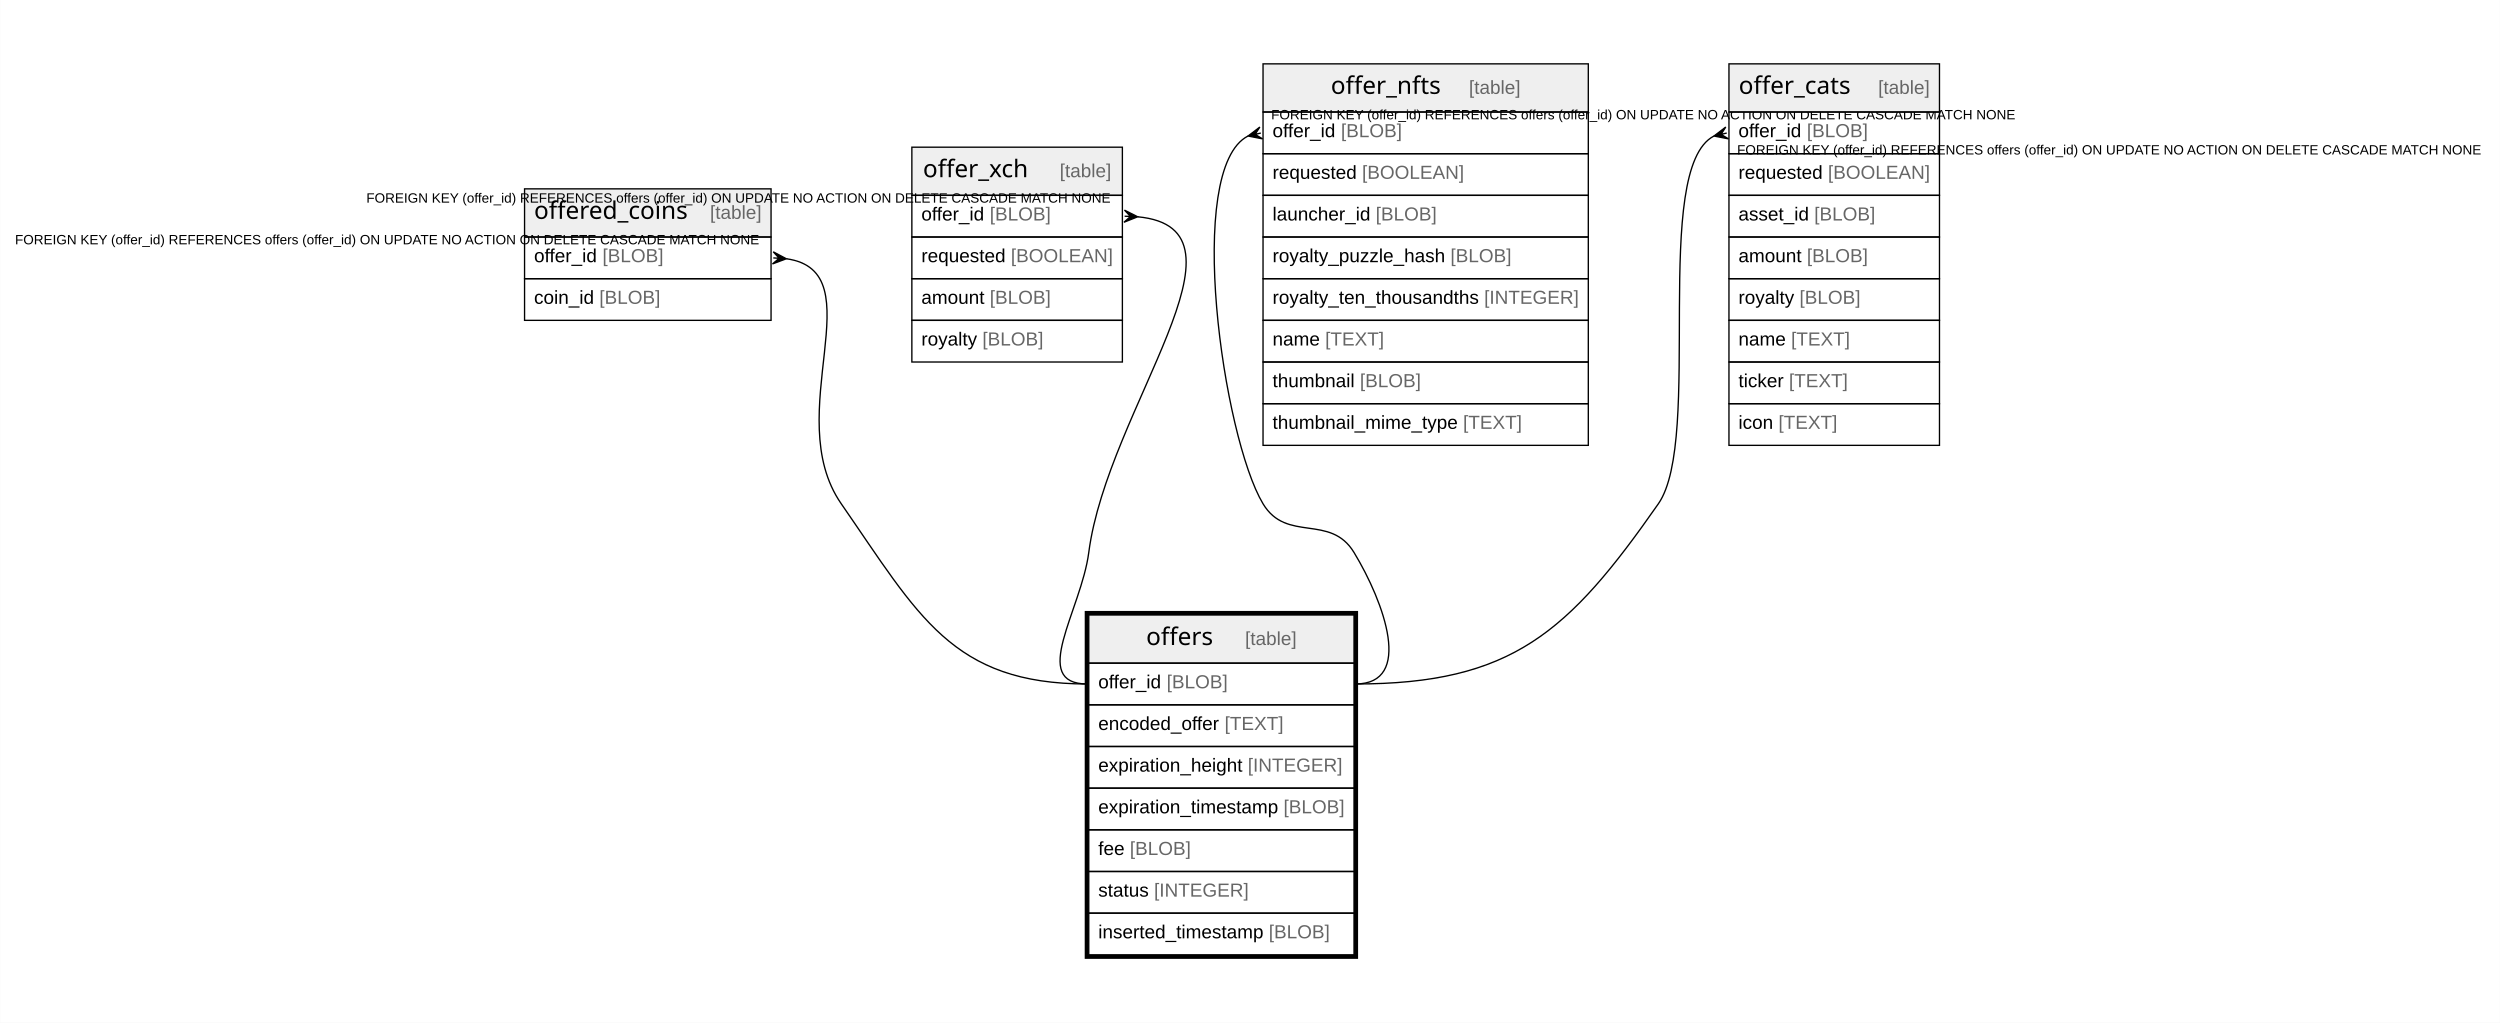
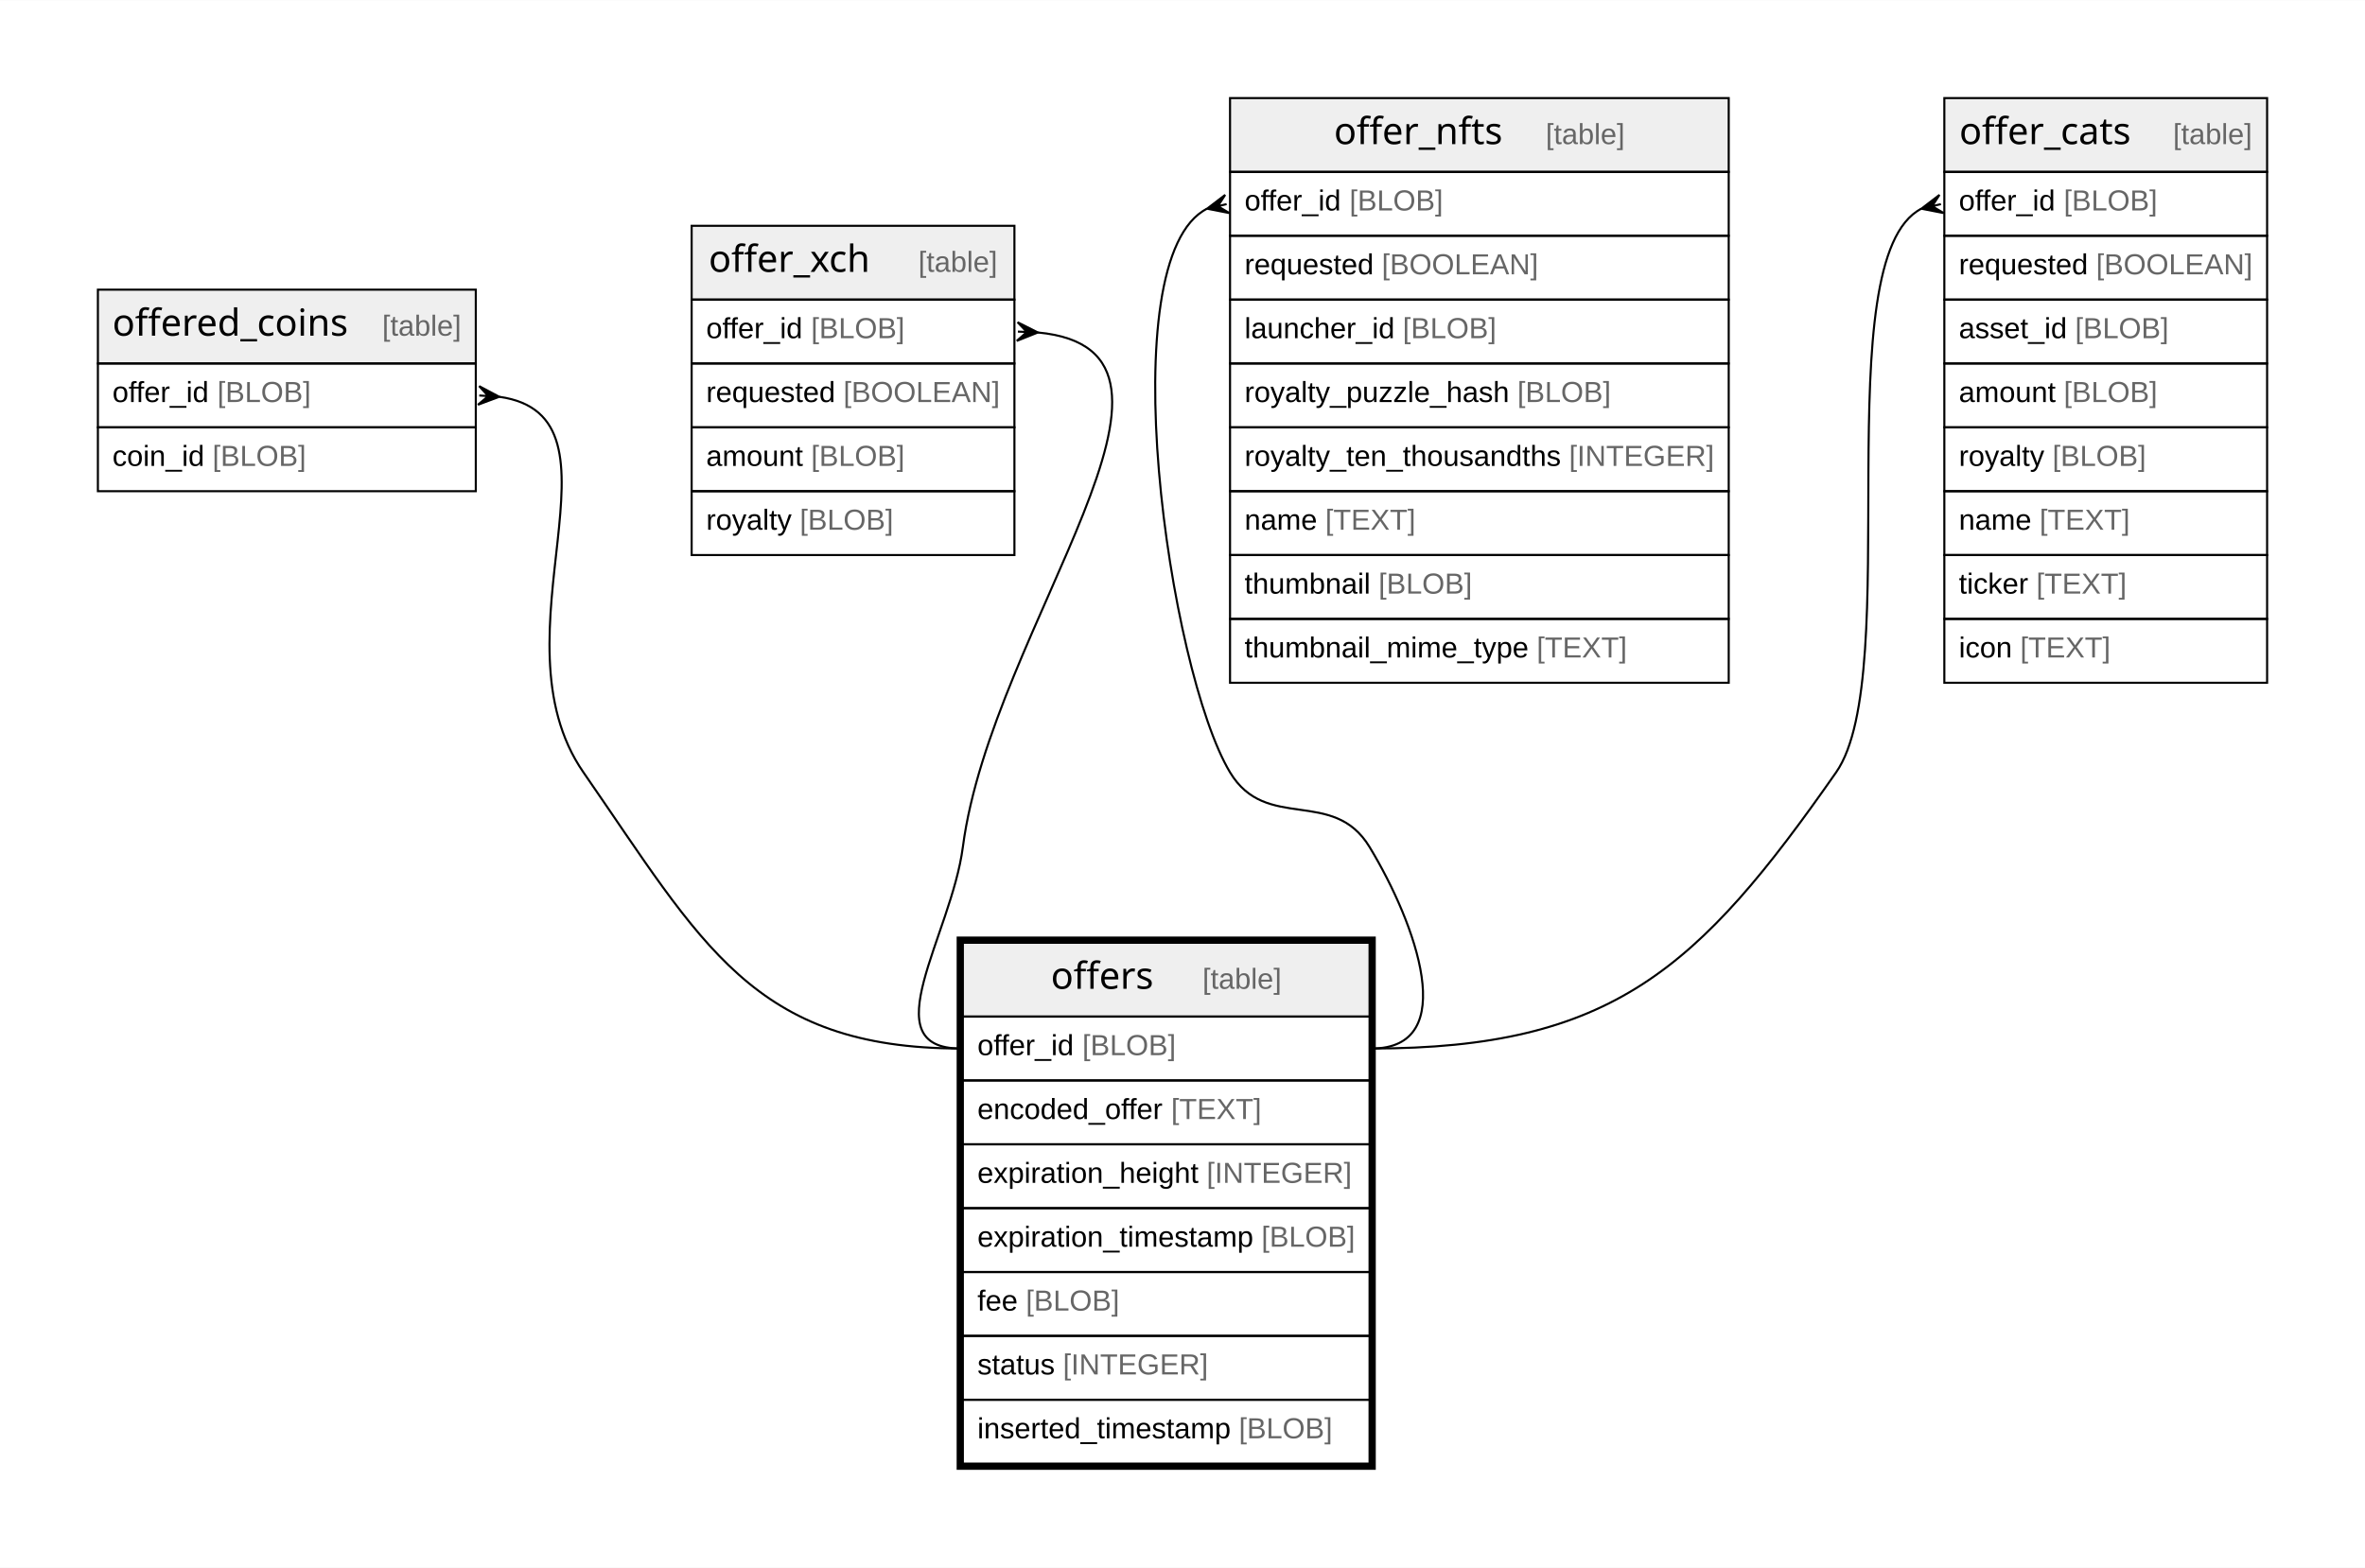
- <svg xmlns="http://www.w3.org/2000/svg" width="1848pt" height="756pt" viewBox="0.00 0.00 1847.83 756.00">
+ <svg xmlns="http://www.w3.org/2000/svg" width="1140pt" height="756pt" viewBox="0.00 0.00 1140.32 756.00">
  <g id="graph0" class="graph" transform="scale(1 1) rotate(0) translate(4 752)">
-     <polygon fill="white" stroke="none" points="-4,4 -4,-752 1843.83,-752 1843.83,4 -4,4" />
+     <polygon fill="white" stroke="none" points="-4,4 -4,-752 1136.32,-752 1136.32,4 -4,4" />
    <g id="node1" class="node">
-       <polygon fill="#efefef" stroke="none" points="800.73,-261.8 800.73,-297.4 996.81,-297.4 996.81,-261.8 800.73,-261.8" />
-       <polygon fill="none" stroke="black" points="800.73,-261.8 800.73,-297.4 996.81,-297.4 996.81,-261.8 800.73,-261.8" />
-       <text text-anchor="start" x="843.15" y="-275.2" font-family="Arial Bold" font-size="18.00">offers</text>
-       <text text-anchor="start" x="885.13" y="-275.2" font-family="Arial" font-size="14.00">    </text>
-       <text text-anchor="start" x="916.25" y="-275.2" font-family="Arial" font-size="14.00" fill="#666666">[table]</text>
-       <polygon fill="none" stroke="black" points="800.73,-231 800.73,-261.8 996.81,-261.8 996.81,-231 800.73,-231" />
-       <text text-anchor="start" x="807.73" y="-243.2" font-family="Arial" font-size="14.00">offer_id </text>
-       <text text-anchor="start" x="858.32" y="-243.2" font-family="Arial" font-size="14.00" fill="#666666">[BLOB]</text>
-       <polygon fill="none" stroke="black" points="800.73,-200.2 800.73,-231 996.81,-231 996.81,-200.2 800.73,-200.2" />
-       <text text-anchor="start" x="807.73" y="-212.4" font-family="Arial" font-size="14.00">encoded_offer </text>
-       <text text-anchor="start" x="901.14" y="-212.4" font-family="Arial" font-size="14.00" fill="#666666">[TEXT]</text>
-       <polygon fill="none" stroke="black" points="800.73,-169.4 800.73,-200.2 996.81,-200.2 996.81,-169.4 800.73,-169.4" />
-       <text text-anchor="start" x="807.73" y="-181.6" font-family="Arial" font-size="14.00">expiration_height </text>
-       <text text-anchor="start" x="918.25" y="-181.6" font-family="Arial" font-size="14.00" fill="#666666">[INTEGER]</text>
-       <polygon fill="none" stroke="black" points="800.73,-138.6 800.73,-169.4 996.81,-169.4 996.81,-138.6 800.73,-138.6" />
-       <text text-anchor="start" x="807.73" y="-150.8" font-family="Arial" font-size="14.00">expiration_timestamp </text>
-       <text text-anchor="start" x="944.68" y="-150.8" font-family="Arial" font-size="14.00" fill="#666666">[BLOB]</text>
-       <polygon fill="none" stroke="black" points="800.73,-107.8 800.73,-138.6 996.81,-138.6 996.81,-107.8 800.73,-107.8" />
-       <text text-anchor="start" x="807.73" y="-120" font-family="Arial" font-size="14.00">fee </text>
-       <text text-anchor="start" x="831.08" y="-120" font-family="Arial" font-size="14.00" fill="#666666">[BLOB]</text>
-       <polygon fill="none" stroke="black" points="800.73,-77 800.73,-107.8 996.81,-107.8 996.81,-77 800.73,-77" />
-       <text text-anchor="start" x="807.73" y="-89.2" font-family="Arial" font-size="14.00">status </text>
-       <text text-anchor="start" x="848.97" y="-89.2" font-family="Arial" font-size="14.00" fill="#666666">[INTEGER]</text>
-       <polygon fill="none" stroke="black" points="800.73,-46.2 800.73,-77 996.81,-77 996.81,-46.2 800.73,-46.2" />
-       <text text-anchor="start" x="807.73" y="-58.4" font-family="Arial" font-size="14.00">inserted_timestamp </text>
-       <text text-anchor="start" x="933.78" y="-58.4" font-family="Arial" font-size="14.00" fill="#666666">[BLOB]</text>
-       <polygon fill="none" stroke="black" stroke-width="3" points="799.23,-44.7 799.23,-298.9 998.31,-298.9 998.31,-44.7 799.23,-44.7" />
+       <polygon fill="#efefef" stroke="none" points="460.26,-261.8 460.26,-297.4 656.35,-297.4 656.35,-261.8 460.26,-261.8" />
+       <polygon fill="none" stroke="black" points="460.26,-261.8 460.26,-297.4 656.35,-297.4 656.35,-261.8 460.26,-261.8" />
+       <text text-anchor="start" x="502.69" y="-275.2" font-family="Arial Bold" font-size="18.00">offers</text>
+       <text text-anchor="start" x="544.67" y="-275.2" font-family="Arial" font-size="14.00">    </text>
+       <text text-anchor="start" x="575.78" y="-275.2" font-family="Arial" font-size="14.00" fill="#666666">[table]</text>
+       <polygon fill="none" stroke="black" points="460.26,-231 460.26,-261.8 656.35,-261.8 656.35,-231 460.26,-231" />
+       <text text-anchor="start" x="467.26" y="-243.2" font-family="Arial" font-size="14.00">offer_id </text>
+       <text text-anchor="start" x="517.85" y="-243.2" font-family="Arial" font-size="14.00" fill="#666666">[BLOB]</text>
+       <polygon fill="none" stroke="black" points="460.26,-200.2 460.26,-231 656.35,-231 656.35,-200.2 460.26,-200.2" />
+       <text text-anchor="start" x="467.26" y="-212.4" font-family="Arial" font-size="14.00">encoded_offer </text>
+       <text text-anchor="start" x="560.67" y="-212.4" font-family="Arial" font-size="14.00" fill="#666666">[TEXT]</text>
+       <polygon fill="none" stroke="black" points="460.26,-169.4 460.26,-200.2 656.35,-200.2 656.35,-169.4 460.26,-169.4" />
+       <text text-anchor="start" x="467.26" y="-181.6" font-family="Arial" font-size="14.00">expiration_height </text>
+       <text text-anchor="start" x="577.79" y="-181.6" font-family="Arial" font-size="14.00" fill="#666666">[INTEGER]</text>
+       <polygon fill="none" stroke="black" points="460.26,-138.6 460.26,-169.4 656.35,-169.4 656.35,-138.6 460.26,-138.6" />
+       <text text-anchor="start" x="467.26" y="-150.8" font-family="Arial" font-size="14.00">expiration_timestamp </text>
+       <text text-anchor="start" x="604.22" y="-150.8" font-family="Arial" font-size="14.00" fill="#666666">[BLOB]</text>
+       <polygon fill="none" stroke="black" points="460.26,-107.8 460.26,-138.6 656.35,-138.6 656.35,-107.8 460.26,-107.8" />
+       <text text-anchor="start" x="467.26" y="-120" font-family="Arial" font-size="14.00">fee </text>
+       <text text-anchor="start" x="490.62" y="-120" font-family="Arial" font-size="14.00" fill="#666666">[BLOB]</text>
+       <polygon fill="none" stroke="black" points="460.26,-77 460.26,-107.8 656.35,-107.8 656.35,-77 460.26,-77" />
+       <text text-anchor="start" x="467.26" y="-89.2" font-family="Arial" font-size="14.00">status </text>
+       <text text-anchor="start" x="508.51" y="-89.2" font-family="Arial" font-size="14.00" fill="#666666">[INTEGER]</text>
+       <polygon fill="none" stroke="black" points="460.26,-46.2 460.26,-77 656.35,-77 656.35,-46.2 460.26,-46.2" />
+       <text text-anchor="start" x="467.26" y="-58.4" font-family="Arial" font-size="14.00">inserted_timestamp </text>
+       <text text-anchor="start" x="593.32" y="-58.4" font-family="Arial" font-size="14.00" fill="#666666">[BLOB]</text>
+       <polygon fill="none" stroke="black" stroke-width="3" points="458.76,-44.7 458.76,-298.9 657.85,-298.9 657.85,-44.7 458.76,-44.7" />
    </g>
    <g id="node2" class="node">
-       <polygon fill="#efefef" stroke="none" points="383.67,-576.8 383.67,-612.4 565.88,-612.4 565.88,-576.8 383.67,-576.8" />
-       <polygon fill="none" stroke="black" points="383.67,-576.8 383.67,-612.4 565.88,-612.4 565.88,-576.8 383.67,-576.8" />
-       <text text-anchor="start" x="390.67" y="-590.2" font-family="Arial Bold" font-size="18.00">offered_coins</text>
-       <text text-anchor="start" x="489.62" y="-590.2" font-family="Arial" font-size="14.00">    </text>
-       <text text-anchor="start" x="520.74" y="-590.2" font-family="Arial" font-size="14.00" fill="#666666">[table]</text>
-       <polygon fill="none" stroke="black" points="383.67,-546 383.67,-576.8 565.88,-576.8 565.88,-546 383.67,-546" />
-       <text text-anchor="start" x="390.67" y="-558.2" font-family="Arial" font-size="14.00">offer_id </text>
-       <text text-anchor="start" x="441.25" y="-558.2" font-family="Arial" font-size="14.00" fill="#666666">[BLOB]</text>
-       <polygon fill="none" stroke="black" points="383.67,-515.2 383.67,-546 565.88,-546 565.88,-515.2 383.67,-515.2" />
-       <text text-anchor="start" x="390.67" y="-527.4" font-family="Arial" font-size="14.00">coin_id </text>
-       <text text-anchor="start" x="438.92" y="-527.4" font-family="Arial" font-size="14.00" fill="#666666">[BLOB]</text>
+       <polygon fill="#efefef" stroke="none" points="43.2,-576.8 43.2,-612.4 225.41,-612.4 225.41,-576.8 43.2,-576.8" />
+       <polygon fill="none" stroke="black" points="43.2,-576.8 43.2,-612.4 225.41,-612.4 225.41,-576.8 43.2,-576.8" />
+       <text text-anchor="start" x="50.2" y="-590.2" font-family="Arial Bold" font-size="18.00">offered_coins</text>
+       <text text-anchor="start" x="149.16" y="-590.2" font-family="Arial" font-size="14.00">    </text>
+       <text text-anchor="start" x="180.27" y="-590.2" font-family="Arial" font-size="14.00" fill="#666666">[table]</text>
+       <polygon fill="none" stroke="black" points="43.2,-546 43.2,-576.8 225.41,-576.8 225.41,-546 43.2,-546" />
+       <text text-anchor="start" x="50.2" y="-558.2" font-family="Arial" font-size="14.00">offer_id </text>
+       <text text-anchor="start" x="100.79" y="-558.2" font-family="Arial" font-size="14.00" fill="#666666">[BLOB]</text>
+       <polygon fill="none" stroke="black" points="43.2,-515.2 43.2,-546 225.41,-546 225.41,-515.2 43.2,-515.2" />
+       <text text-anchor="start" x="50.2" y="-527.4" font-family="Arial" font-size="14.00">coin_id </text>
+       <text text-anchor="start" x="98.45" y="-527.4" font-family="Arial" font-size="14.00" fill="#666666">[BLOB]</text>
    </g>
    <g id="edge1" class="edge">
-       <path fill="none" stroke="black" d="M577.21,-560.73C643.78,-551.35 572.13,-445.47 617.77,-379.6 674.85,-297.22 699.51,-246.4 799.73,-246.4" />
-       <polygon fill="black" stroke="black" points="577.19,-560.73 566.92,-556.89 571.87,-561.08 567.54,-561.36 567.54,-561.36 567.54,-561.36 571.87,-561.08 567.5,-565.87 577.19,-560.73" />
-       <text text-anchor="start" x="7" y="-571.4" font-family="Arial" font-size="10.00">FOREIGN KEY (offer_id) REFERENCES offers (offer_id) ON UPDATE NO ACTION ON DELETE CASCADE MATCH NONE</text>
+       <path fill="none" stroke="black" d="M236.75,-560.73C303.32,-551.35 231.67,-445.47 277.31,-379.6 334.39,-297.22 359.04,-246.4 459.26,-246.4" />
+       <polygon fill="black" stroke="black" points="236.72,-560.73 226.45,-556.89 231.4,-561.08 227.08,-561.36 227.08,-561.36 227.08,-561.36 231.4,-561.08 227.04,-565.87 236.72,-560.73" />
    </g>
    <g id="node3" class="node">
-       <polygon fill="#efefef" stroke="none" points="669.96,-607.6 669.96,-643.2 825.58,-643.2 825.58,-607.6 669.96,-607.6" />
-       <polygon fill="none" stroke="black" points="669.96,-607.6 669.96,-643.2 825.58,-643.2 825.58,-607.6 669.96,-607.6" />
-       <text text-anchor="start" x="678.16" y="-621" font-family="Arial Bold" font-size="18.00">offer_xch</text>
-       <text text-anchor="start" x="748.12" y="-621" font-family="Arial" font-size="14.00">    </text>
-       <text text-anchor="start" x="779.24" y="-621" font-family="Arial" font-size="14.00" fill="#666666">[table]</text>
-       <polygon fill="none" stroke="black" points="669.96,-576.8 669.96,-607.6 825.58,-607.6 825.58,-576.8 669.96,-576.8" />
-       <text text-anchor="start" x="676.96" y="-589" font-family="Arial" font-size="14.00">offer_id </text>
-       <text text-anchor="start" x="727.54" y="-589" font-family="Arial" font-size="14.00" fill="#666666">[BLOB]</text>
-       <polygon fill="none" stroke="black" points="669.96,-546 669.96,-576.8 825.58,-576.8 825.58,-546 669.96,-546" />
-       <text text-anchor="start" x="676.96" y="-558.2" font-family="Arial" font-size="14.00">requested </text>
-       <text text-anchor="start" x="743.12" y="-558.2" font-family="Arial" font-size="14.00" fill="#666666">[BOOLEAN]</text>
-       <polygon fill="none" stroke="black" points="669.96,-515.2 669.96,-546 825.58,-546 825.58,-515.2 669.96,-515.2" />
-       <text text-anchor="start" x="676.96" y="-527.4" font-family="Arial" font-size="14.00">amount </text>
-       <text text-anchor="start" x="727.54" y="-527.4" font-family="Arial" font-size="14.00" fill="#666666">[BLOB]</text>
-       <polygon fill="none" stroke="black" points="669.96,-484.4 669.96,-515.2 825.58,-515.2 825.58,-484.4 669.96,-484.4" />
-       <text text-anchor="start" x="676.96" y="-496.6" font-family="Arial" font-size="14.00">royalty </text>
-       <text text-anchor="start" x="722.08" y="-496.6" font-family="Arial" font-size="14.00" fill="#666666">[BLOB]</text>
+       <polygon fill="#efefef" stroke="none" points="329.49,-607.6 329.49,-643.2 485.12,-643.2 485.12,-607.6 329.49,-607.6" />
+       <polygon fill="none" stroke="black" points="329.49,-607.6 329.49,-643.2 485.12,-643.2 485.12,-607.6 329.49,-607.6" />
+       <text text-anchor="start" x="337.7" y="-621" font-family="Arial Bold" font-size="18.00">offer_xch</text>
+       <text text-anchor="start" x="407.66" y="-621" font-family="Arial" font-size="14.00">    </text>
+       <text text-anchor="start" x="438.78" y="-621" font-family="Arial" font-size="14.00" fill="#666666">[table]</text>
+       <polygon fill="none" stroke="black" points="329.49,-576.8 329.49,-607.6 485.12,-607.6 485.12,-576.8 329.49,-576.8" />
+       <text text-anchor="start" x="336.49" y="-589" font-family="Arial" font-size="14.00">offer_id </text>
+       <text text-anchor="start" x="387.08" y="-589" font-family="Arial" font-size="14.00" fill="#666666">[BLOB]</text>
+       <polygon fill="none" stroke="black" points="329.49,-546 329.49,-576.8 485.12,-576.8 485.12,-546 329.49,-546" />
+       <text text-anchor="start" x="336.49" y="-558.2" font-family="Arial" font-size="14.00">requested </text>
+       <text text-anchor="start" x="402.65" y="-558.2" font-family="Arial" font-size="14.00" fill="#666666">[BOOLEAN]</text>
+       <polygon fill="none" stroke="black" points="329.49,-515.2 329.49,-546 485.12,-546 485.12,-515.2 329.49,-515.2" />
+       <text text-anchor="start" x="336.49" y="-527.4" font-family="Arial" font-size="14.00">amount </text>
+       <text text-anchor="start" x="387.08" y="-527.4" font-family="Arial" font-size="14.00" fill="#666666">[BLOB]</text>
+       <polygon fill="none" stroke="black" points="329.49,-484.4 329.49,-515.2 485.12,-515.2 485.12,-484.4 329.49,-484.4" />
+       <text text-anchor="start" x="336.49" y="-496.6" font-family="Arial" font-size="14.00">royalty </text>
+       <text text-anchor="start" x="381.62" y="-496.6" font-family="Arial" font-size="14.00" fill="#666666">[BLOB]</text>
    </g>
    <g id="edge2" class="edge">
-       <path fill="none" stroke="black" d="M836.89,-591.75C929.65,-583.04 814.63,-450.09 800.73,-343.6 795.14,-300.76 756.53,-246.4 799.73,-246.4" />
-       <polygon fill="black" stroke="black" points="836.91,-591.75 826.72,-587.69 831.58,-591.98 827.25,-592.17 827.25,-592.17 827.25,-592.17 831.58,-591.98 827.12,-596.68 836.91,-591.75" />
-       <text text-anchor="start" x="266.71" y="-602.2" font-family="Arial" font-size="10.00">FOREIGN KEY (offer_id) REFERENCES offers (offer_id) ON UPDATE NO ACTION ON DELETE CASCADE MATCH NONE</text>
+       <path fill="none" stroke="black" d="M496.42,-591.75C589.18,-583.04 474.17,-450.09 460.26,-343.6 454.67,-300.76 416.06,-246.4 459.26,-246.4" />
+       <polygon fill="black" stroke="black" points="496.44,-591.75 486.26,-587.69 491.11,-591.98 486.79,-592.17 486.79,-592.17 486.79,-592.17 491.11,-591.98 486.65,-596.68 496.44,-591.75" />
    </g>
    <g id="node4" class="node">
-       <polygon fill="#efefef" stroke="none" points="929.55,-669.2 929.55,-704.8 1169.99,-704.8 1169.99,-669.2 929.55,-669.2" />
-       <polygon fill="none" stroke="black" points="929.55,-669.2 929.55,-704.8 1169.99,-704.8 1169.99,-669.2 929.55,-669.2" />
-       <text text-anchor="start" x="979.66" y="-682.6" font-family="Arial Bold" font-size="18.00">offer_nfts</text>
-       <text text-anchor="start" x="1050.63" y="-682.6" font-family="Arial" font-size="14.00">    </text>
-       <text text-anchor="start" x="1081.75" y="-682.6" font-family="Arial" font-size="14.00" fill="#666666">[table]</text>
-       <polygon fill="none" stroke="black" points="929.55,-638.4 929.55,-669.2 1169.99,-669.2 1169.99,-638.4 929.55,-638.4" />
-       <text text-anchor="start" x="936.55" y="-650.6" font-family="Arial" font-size="14.00">offer_id </text>
-       <text text-anchor="start" x="987.13" y="-650.6" font-family="Arial" font-size="14.00" fill="#666666">[BLOB]</text>
-       <polygon fill="none" stroke="black" points="929.55,-607.6 929.55,-638.4 1169.99,-638.4 1169.99,-607.6 929.55,-607.6" />
-       <text text-anchor="start" x="936.55" y="-619.8" font-family="Arial" font-size="14.00">requested </text>
-       <text text-anchor="start" x="1002.71" y="-619.8" font-family="Arial" font-size="14.00" fill="#666666">[BOOLEAN]</text>
-       <polygon fill="none" stroke="black" points="929.55,-576.8 929.55,-607.6 1169.99,-607.6 1169.99,-576.8 929.55,-576.8" />
-       <text text-anchor="start" x="936.55" y="-589" font-family="Arial" font-size="14.00">launcher_id </text>
-       <text text-anchor="start" x="1012.82" y="-589" font-family="Arial" font-size="14.00" fill="#666666">[BLOB]</text>
-       <polygon fill="none" stroke="black" points="929.55,-546 929.55,-576.8 1169.99,-576.8 1169.99,-546 929.55,-546" />
-       <text text-anchor="start" x="936.55" y="-558.2" font-family="Arial" font-size="14.00">royalty_puzzle_hash </text>
-       <text text-anchor="start" x="1068.07" y="-558.2" font-family="Arial" font-size="14.00" fill="#666666">[BLOB]</text>
-       <polygon fill="none" stroke="black" points="929.55,-515.2 929.55,-546 1169.99,-546 1169.99,-515.2 929.55,-515.2" />
-       <text text-anchor="start" x="936.55" y="-527.4" font-family="Arial" font-size="14.00">royalty_ten_thousandths </text>
-       <text text-anchor="start" x="1092.99" y="-527.4" font-family="Arial" font-size="14.00" fill="#666666">[INTEGER]</text>
-       <polygon fill="none" stroke="black" points="929.55,-484.4 929.55,-515.2 1169.99,-515.2 1169.99,-484.4 929.55,-484.4" />
-       <text text-anchor="start" x="936.55" y="-496.6" font-family="Arial" font-size="14.00">name </text>
-       <text text-anchor="start" x="975.46" y="-496.6" font-family="Arial" font-size="14.00" fill="#666666">[TEXT]</text>
-       <polygon fill="none" stroke="black" points="929.55,-453.6 929.55,-484.4 1169.99,-484.4 1169.99,-453.6 929.55,-453.6" />
-       <text text-anchor="start" x="936.55" y="-465.8" font-family="Arial" font-size="14.00">thumbnail </text>
-       <text text-anchor="start" x="1001.14" y="-465.8" font-family="Arial" font-size="14.00" fill="#666666">[BLOB]</text>
-       <polygon fill="none" stroke="black" points="929.55,-422.8 929.55,-453.6 1169.99,-453.6 1169.99,-422.8 929.55,-422.8" />
-       <text text-anchor="start" x="936.55" y="-435" font-family="Arial" font-size="14.00">thumbnail_mime_type </text>
-       <text text-anchor="start" x="1077.39" y="-435" font-family="Arial" font-size="14.00" fill="#666666">[TEXT]</text>
+       <polygon fill="#efefef" stroke="none" points="589.08,-669.2 589.08,-704.8 829.53,-704.8 829.53,-669.2 589.08,-669.2" />
+       <polygon fill="none" stroke="black" points="589.08,-669.2 589.08,-704.8 829.53,-704.8 829.53,-669.2 589.08,-669.2" />
+       <text text-anchor="start" x="639.19" y="-682.6" font-family="Arial Bold" font-size="18.00">offer_nfts</text>
+       <text text-anchor="start" x="710.16" y="-682.6" font-family="Arial" font-size="14.00">    </text>
+       <text text-anchor="start" x="741.28" y="-682.6" font-family="Arial" font-size="14.00" fill="#666666">[table]</text>
+       <polygon fill="none" stroke="black" points="589.08,-638.4 589.08,-669.2 829.53,-669.2 829.53,-638.4 589.08,-638.4" />
+       <text text-anchor="start" x="596.08" y="-650.6" font-family="Arial" font-size="14.00">offer_id </text>
+       <text text-anchor="start" x="646.67" y="-650.6" font-family="Arial" font-size="14.00" fill="#666666">[BLOB]</text>
+       <polygon fill="none" stroke="black" points="589.08,-607.6 589.08,-638.4 829.53,-638.4 829.53,-607.6 589.08,-607.6" />
+       <text text-anchor="start" x="596.08" y="-619.8" font-family="Arial" font-size="14.00">requested </text>
+       <text text-anchor="start" x="662.24" y="-619.8" font-family="Arial" font-size="14.00" fill="#666666">[BOOLEAN]</text>
+       <polygon fill="none" stroke="black" points="589.08,-576.8 589.08,-607.6 829.53,-607.6 829.53,-576.8 589.08,-576.8" />
+       <text text-anchor="start" x="596.08" y="-589" font-family="Arial" font-size="14.00">launcher_id </text>
+       <text text-anchor="start" x="672.36" y="-589" font-family="Arial" font-size="14.00" fill="#666666">[BLOB]</text>
+       <polygon fill="none" stroke="black" points="589.08,-546 589.08,-576.8 829.53,-576.8 829.53,-546 589.08,-546" />
+       <text text-anchor="start" x="596.08" y="-558.2" font-family="Arial" font-size="14.00">royalty_puzzle_hash </text>
+       <text text-anchor="start" x="727.61" y="-558.2" font-family="Arial" font-size="14.00" fill="#666666">[BLOB]</text>
+       <polygon fill="none" stroke="black" points="589.08,-515.2 589.08,-546 829.53,-546 829.53,-515.2 589.08,-515.2" />
+       <text text-anchor="start" x="596.08" y="-527.4" font-family="Arial" font-size="14.00">royalty_ten_thousandths </text>
+       <text text-anchor="start" x="752.52" y="-527.4" font-family="Arial" font-size="14.00" fill="#666666">[INTEGER]</text>
+       <polygon fill="none" stroke="black" points="589.08,-484.4 589.08,-515.2 829.53,-515.2 829.53,-484.4 589.08,-484.4" />
+       <text text-anchor="start" x="596.08" y="-496.6" font-family="Arial" font-size="14.00">name </text>
+       <text text-anchor="start" x="634.99" y="-496.6" font-family="Arial" font-size="14.00" fill="#666666">[TEXT]</text>
+       <polygon fill="none" stroke="black" points="589.08,-453.6 589.08,-484.4 829.53,-484.4 829.53,-453.6 589.08,-453.6" />
+       <text text-anchor="start" x="596.08" y="-465.8" font-family="Arial" font-size="14.00">thumbnail </text>
+       <text text-anchor="start" x="660.67" y="-465.8" font-family="Arial" font-size="14.00" fill="#666666">[BLOB]</text>
+       <polygon fill="none" stroke="black" points="589.08,-422.8 589.08,-453.6 829.53,-453.6 829.53,-422.8 589.08,-422.8" />
+       <text text-anchor="start" x="596.08" y="-435" font-family="Arial" font-size="14.00">thumbnail_mime_type </text>
+       <text text-anchor="start" x="736.93" y="-435" font-family="Arial" font-size="14.00" fill="#666666">[TEXT]</text>
    </g>
    <g id="edge3" class="edge">
-       <path fill="none" stroke="black" d="M918.46,-651.45C871.31,-627.54 900.04,-428.65 929.55,-379.6 947.02,-350.54 979.24,-372.6 996.81,-343.6 1019.2,-306.65 1041.01,-246.4 997.81,-246.4" />
-       <polygon fill="black" stroke="black" points="918.48,-651.45 927.2,-658.11 923.68,-652.66 927.9,-653.65 927.9,-653.65 927.9,-653.65 923.68,-652.66 929.24,-649.34 918.48,-651.45" />
-       <text text-anchor="start" x="935.55" y="-663.8" font-family="Arial" font-size="10.00">FOREIGN KEY (offer_id) REFERENCES offers (offer_id) ON UPDATE NO ACTION ON DELETE CASCADE MATCH NONE</text>
+       <path fill="none" stroke="black" d="M578,-651.45C530.85,-627.54 559.58,-428.65 589.08,-379.6 606.56,-350.54 638.77,-372.6 656.35,-343.6 678.74,-306.65 700.55,-246.4 657.35,-246.4" />
+       <polygon fill="black" stroke="black" points="578.02,-651.45 586.73,-658.11 583.21,-652.66 587.43,-653.65 587.43,-653.65 587.43,-653.65 583.21,-652.66 588.78,-649.34 578.02,-651.45" />
    </g>
    <g id="node5" class="node">
-       <polygon fill="#efefef" stroke="none" points="1273.96,-669.2 1273.96,-704.8 1429.58,-704.8 1429.58,-669.2 1273.96,-669.2" />
-       <polygon fill="none" stroke="black" points="1273.96,-669.2 1273.96,-704.8 1429.58,-704.8 1429.58,-669.2 1273.96,-669.2" />
-       <text text-anchor="start" x="1281.17" y="-682.6" font-family="Arial Bold" font-size="18.00">offer_cats</text>
-       <text text-anchor="start" x="1353.12" y="-682.6" font-family="Arial" font-size="14.00">    </text>
-       <text text-anchor="start" x="1384.24" y="-682.6" font-family="Arial" font-size="14.00" fill="#666666">[table]</text>
-       <polygon fill="none" stroke="black" points="1273.96,-638.4 1273.96,-669.2 1429.58,-669.2 1429.58,-638.4 1273.96,-638.4" />
-       <text text-anchor="start" x="1280.96" y="-650.6" font-family="Arial" font-size="14.00">offer_id </text>
-       <text text-anchor="start" x="1331.54" y="-650.6" font-family="Arial" font-size="14.00" fill="#666666">[BLOB]</text>
-       <polygon fill="none" stroke="black" points="1273.96,-607.6 1273.96,-638.4 1429.58,-638.4 1429.58,-607.6 1273.96,-607.6" />
-       <text text-anchor="start" x="1280.96" y="-619.8" font-family="Arial" font-size="14.00">requested </text>
-       <text text-anchor="start" x="1347.12" y="-619.8" font-family="Arial" font-size="14.00" fill="#666666">[BOOLEAN]</text>
-       <polygon fill="none" stroke="black" points="1273.96,-576.8 1273.96,-607.6 1429.58,-607.6 1429.58,-576.8 1273.96,-576.8" />
-       <text text-anchor="start" x="1280.96" y="-589" font-family="Arial" font-size="14.00">asset_id </text>
-       <text text-anchor="start" x="1336.99" y="-589" font-family="Arial" font-size="14.00" fill="#666666">[BLOB]</text>
-       <polygon fill="none" stroke="black" points="1273.96,-546 1273.96,-576.8 1429.58,-576.8 1429.58,-546 1273.96,-546" />
-       <text text-anchor="start" x="1280.96" y="-558.2" font-family="Arial" font-size="14.00">amount </text>
-       <text text-anchor="start" x="1331.54" y="-558.2" font-family="Arial" font-size="14.00" fill="#666666">[BLOB]</text>
-       <polygon fill="none" stroke="black" points="1273.96,-515.2 1273.96,-546 1429.58,-546 1429.58,-515.2 1273.96,-515.2" />
-       <text text-anchor="start" x="1280.96" y="-527.4" font-family="Arial" font-size="14.00">royalty </text>
-       <text text-anchor="start" x="1326.08" y="-527.4" font-family="Arial" font-size="14.00" fill="#666666">[BLOB]</text>
-       <polygon fill="none" stroke="black" points="1273.96,-484.4 1273.96,-515.2 1429.58,-515.2 1429.58,-484.4 1273.96,-484.4" />
-       <text text-anchor="start" x="1280.96" y="-496.6" font-family="Arial" font-size="14.00">name </text>
-       <text text-anchor="start" x="1319.87" y="-496.6" font-family="Arial" font-size="14.00" fill="#666666">[TEXT]</text>
-       <polygon fill="none" stroke="black" points="1273.96,-453.6 1273.96,-484.4 1429.58,-484.4 1429.58,-453.6 1273.96,-453.6" />
-       <text text-anchor="start" x="1280.96" y="-465.8" font-family="Arial" font-size="14.00">ticker </text>
-       <text text-anchor="start" x="1318.29" y="-465.8" font-family="Arial" font-size="14.00" fill="#666666">[TEXT]</text>
-       <polygon fill="none" stroke="black" points="1273.96,-422.8 1273.96,-453.6 1429.58,-453.6 1429.58,-422.8 1273.96,-422.8" />
-       <text text-anchor="start" x="1280.96" y="-435" font-family="Arial" font-size="14.00">icon </text>
-       <text text-anchor="start" x="1310.53" y="-435" font-family="Arial" font-size="14.00" fill="#666666">[TEXT]</text>
+       <polygon fill="#efefef" stroke="none" points="933.49,-669.2 933.49,-704.8 1089.12,-704.8 1089.12,-669.2 933.49,-669.2" />
+       <polygon fill="none" stroke="black" points="933.49,-669.2 933.49,-704.8 1089.12,-704.8 1089.12,-669.2 933.49,-669.2" />
+       <text text-anchor="start" x="940.7" y="-682.6" font-family="Arial Bold" font-size="18.00">offer_cats</text>
+       <text text-anchor="start" x="1012.66" y="-682.6" font-family="Arial" font-size="14.00">    </text>
+       <text text-anchor="start" x="1043.77" y="-682.6" font-family="Arial" font-size="14.00" fill="#666666">[table]</text>
+       <polygon fill="none" stroke="black" points="933.49,-638.4 933.49,-669.2 1089.12,-669.2 1089.12,-638.4 933.49,-638.4" />
+       <text text-anchor="start" x="940.49" y="-650.6" font-family="Arial" font-size="14.00">offer_id </text>
+       <text text-anchor="start" x="991.08" y="-650.6" font-family="Arial" font-size="14.00" fill="#666666">[BLOB]</text>
+       <polygon fill="none" stroke="black" points="933.49,-607.6 933.49,-638.4 1089.12,-638.4 1089.12,-607.6 933.49,-607.6" />
+       <text text-anchor="start" x="940.49" y="-619.8" font-family="Arial" font-size="14.00">requested </text>
+       <text text-anchor="start" x="1006.65" y="-619.8" font-family="Arial" font-size="14.00" fill="#666666">[BOOLEAN]</text>
+       <polygon fill="none" stroke="black" points="933.49,-576.8 933.49,-607.6 1089.12,-607.6 1089.12,-576.8 933.49,-576.8" />
+       <text text-anchor="start" x="940.49" y="-589" font-family="Arial" font-size="14.00">asset_id </text>
+       <text text-anchor="start" x="996.53" y="-589" font-family="Arial" font-size="14.00" fill="#666666">[BLOB]</text>
+       <polygon fill="none" stroke="black" points="933.49,-546 933.49,-576.8 1089.12,-576.8 1089.12,-546 933.49,-546" />
+       <text text-anchor="start" x="940.49" y="-558.2" font-family="Arial" font-size="14.00">amount </text>
+       <text text-anchor="start" x="991.08" y="-558.2" font-family="Arial" font-size="14.00" fill="#666666">[BLOB]</text>
+       <polygon fill="none" stroke="black" points="933.49,-515.2 933.49,-546 1089.12,-546 1089.12,-515.2 933.49,-515.2" />
+       <text text-anchor="start" x="940.49" y="-527.4" font-family="Arial" font-size="14.00">royalty </text>
+       <text text-anchor="start" x="985.62" y="-527.4" font-family="Arial" font-size="14.00" fill="#666666">[BLOB]</text>
+       <polygon fill="none" stroke="black" points="933.49,-484.4 933.49,-515.2 1089.12,-515.2 1089.12,-484.4 933.49,-484.4" />
+       <text text-anchor="start" x="940.49" y="-496.6" font-family="Arial" font-size="14.00">name </text>
+       <text text-anchor="start" x="979.4" y="-496.6" font-family="Arial" font-size="14.00" fill="#666666">[TEXT]</text>
+       <polygon fill="none" stroke="black" points="933.49,-453.6 933.49,-484.4 1089.12,-484.4 1089.12,-453.6 933.49,-453.6" />
+       <text text-anchor="start" x="940.49" y="-465.8" font-family="Arial" font-size="14.00">ticker </text>
+       <text text-anchor="start" x="977.83" y="-465.8" font-family="Arial" font-size="14.00" fill="#666666">[TEXT]</text>
+       <polygon fill="none" stroke="black" points="933.49,-422.8 933.49,-453.6 1089.12,-453.6 1089.12,-422.8 933.49,-422.8" />
+       <text text-anchor="start" x="940.49" y="-435" font-family="Arial" font-size="14.00">icon </text>
+       <text text-anchor="start" x="970.06" y="-435" font-family="Arial" font-size="14.00" fill="#666666">[TEXT]</text>
    </g>
    <g id="edge4" class="edge">
-       <path fill="none" stroke="black" d="M1262.85,-651.43C1216.28,-627.38 1255.1,-427.35 1221.77,-379.6 1155.48,-284.64 1113.62,-246.4 997.81,-246.4" />
-       <polygon fill="black" stroke="black" points="1262.89,-651.44 1271.6,-658.11 1268.09,-652.66 1272.31,-653.65 1272.31,-653.65 1272.31,-653.65 1268.09,-652.66 1273.66,-649.34 1262.89,-651.44" />
-       <text text-anchor="start" x="1279.96" y="-637.8" font-family="Arial" font-size="10.00">FOREIGN KEY (offer_id) REFERENCES offers (offer_id) ON UPDATE NO ACTION ON DELETE CASCADE MATCH NONE</text>
+       <path fill="none" stroke="black" d="M922.38,-651.43C875.81,-627.38 914.64,-427.35 881.31,-379.6 815.02,-284.64 773.16,-246.4 657.35,-246.4" />
+       <polygon fill="black" stroke="black" points="922.43,-651.44 931.14,-658.11 927.62,-652.66 931.84,-653.65 931.84,-653.65 931.84,-653.65 927.62,-652.66 933.19,-649.34 922.43,-651.44" />
    </g>
  </g>
</svg>
